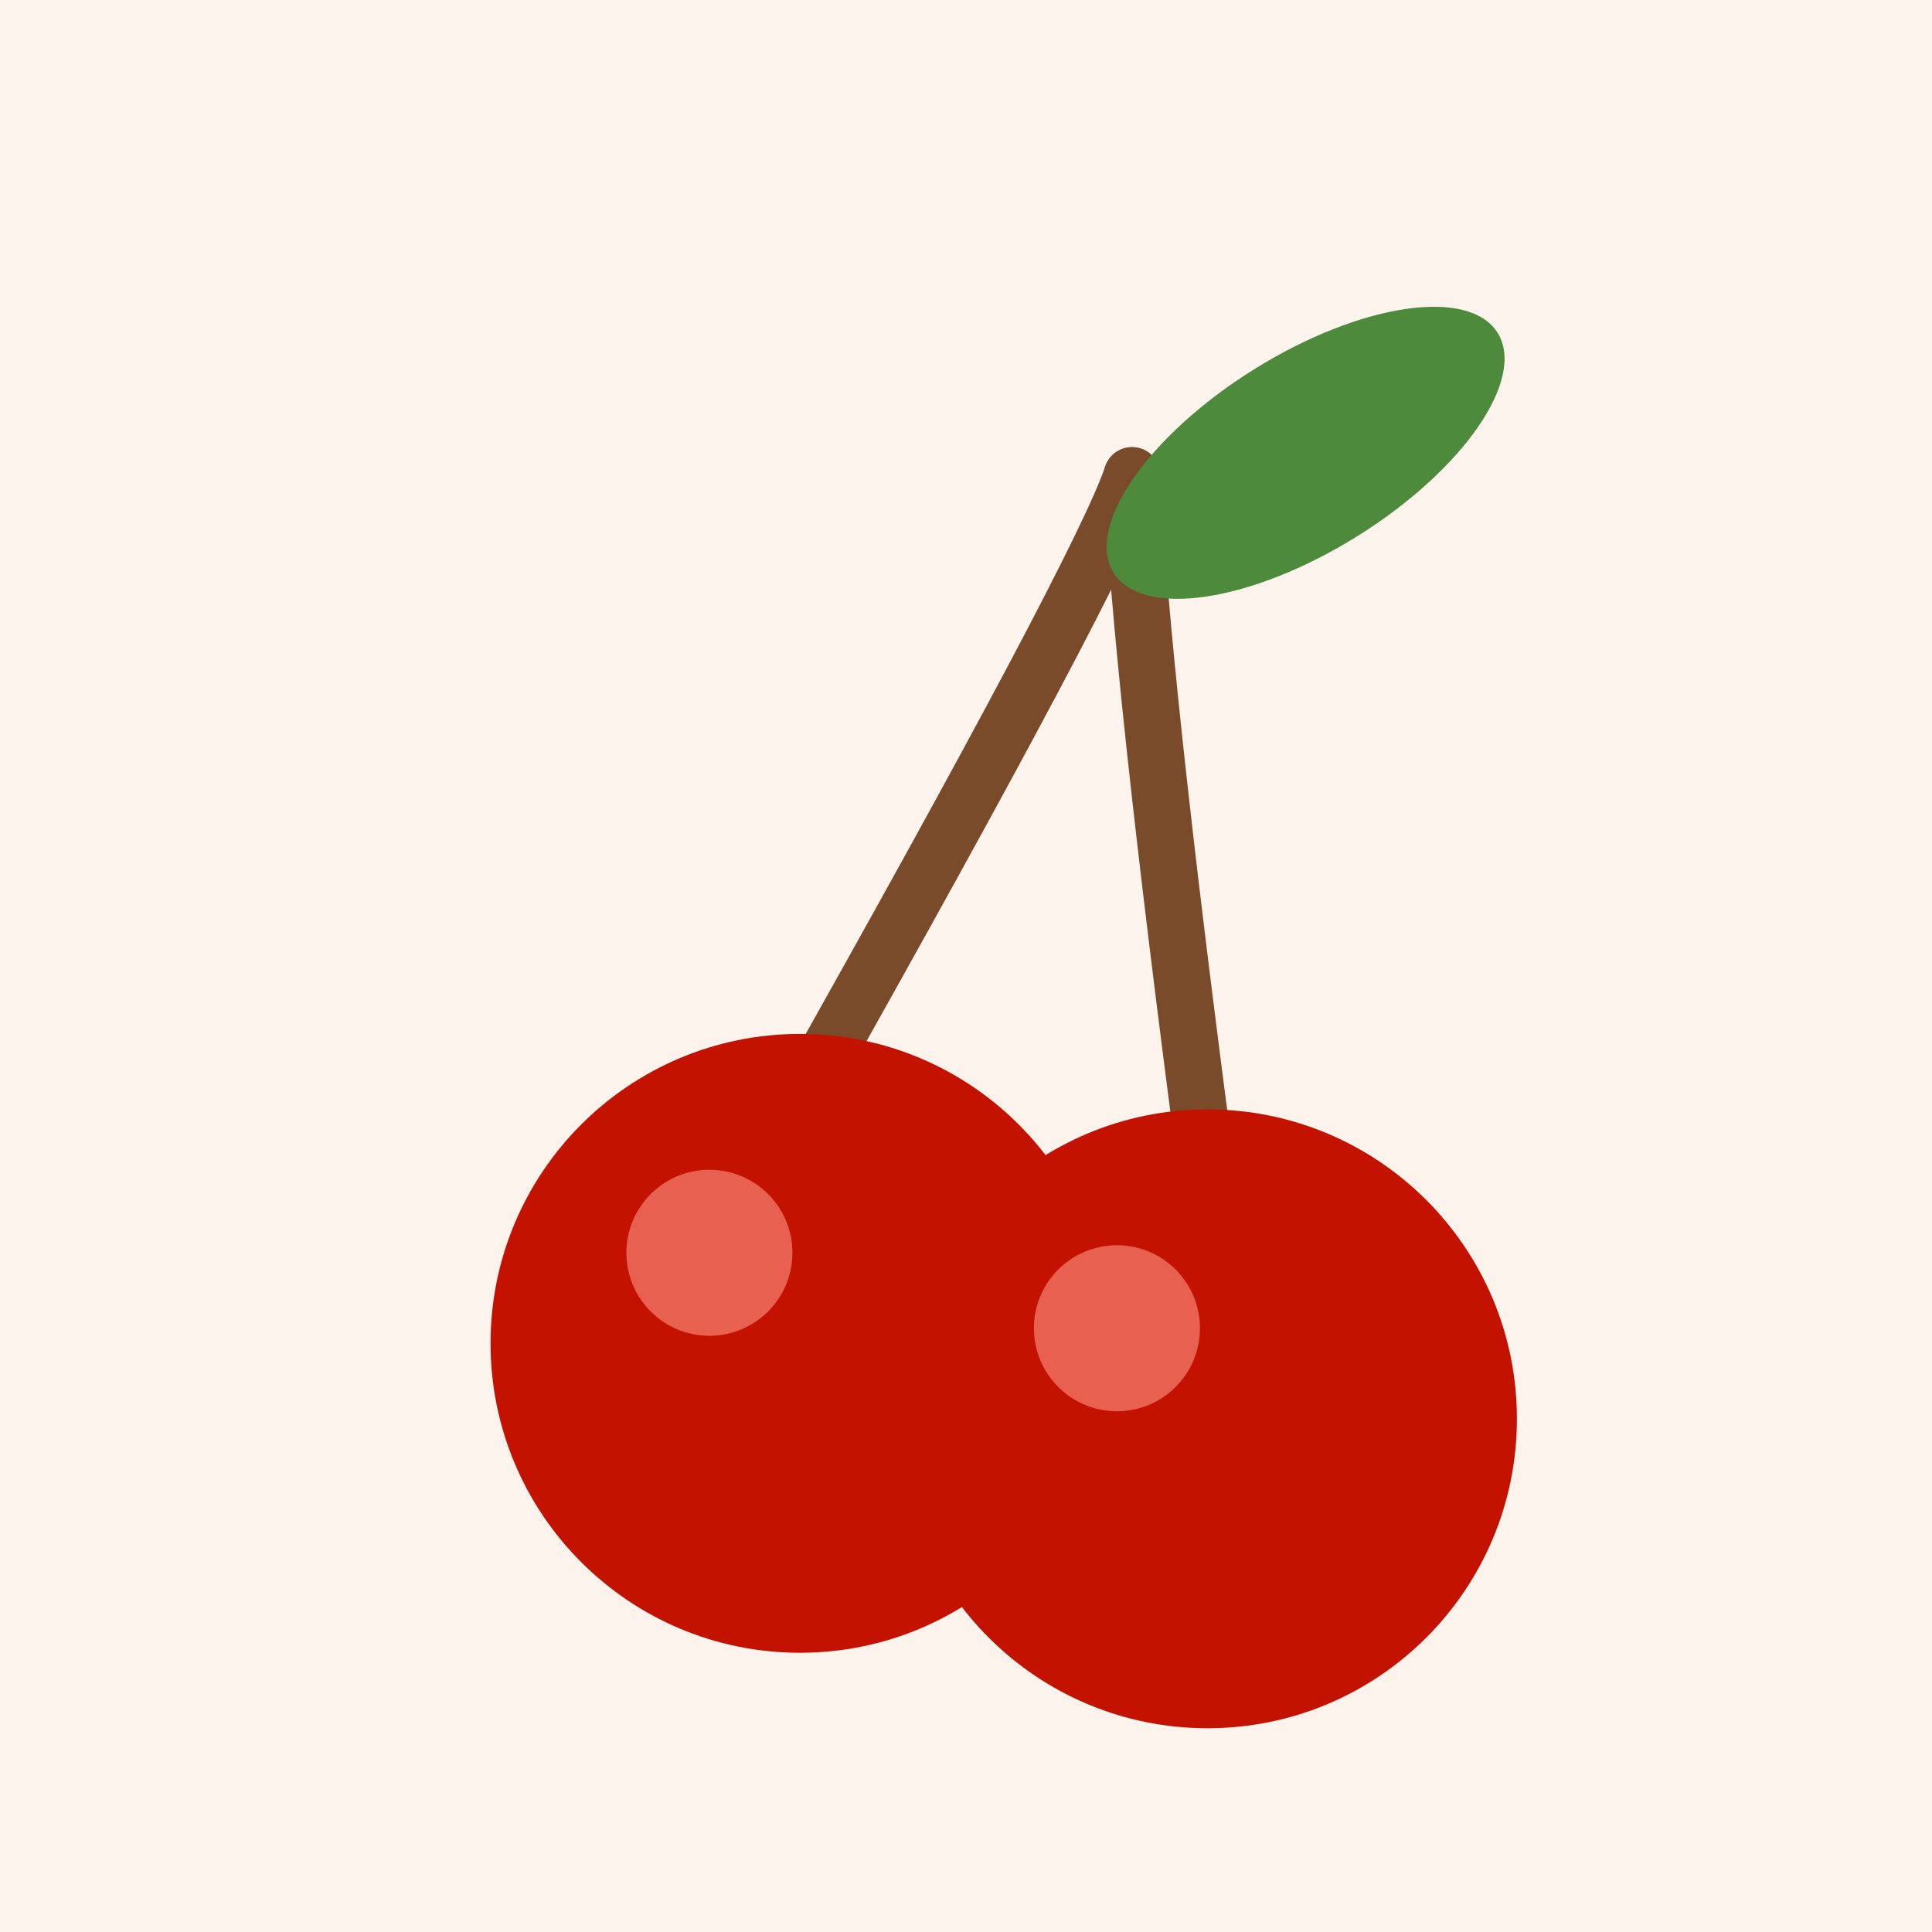
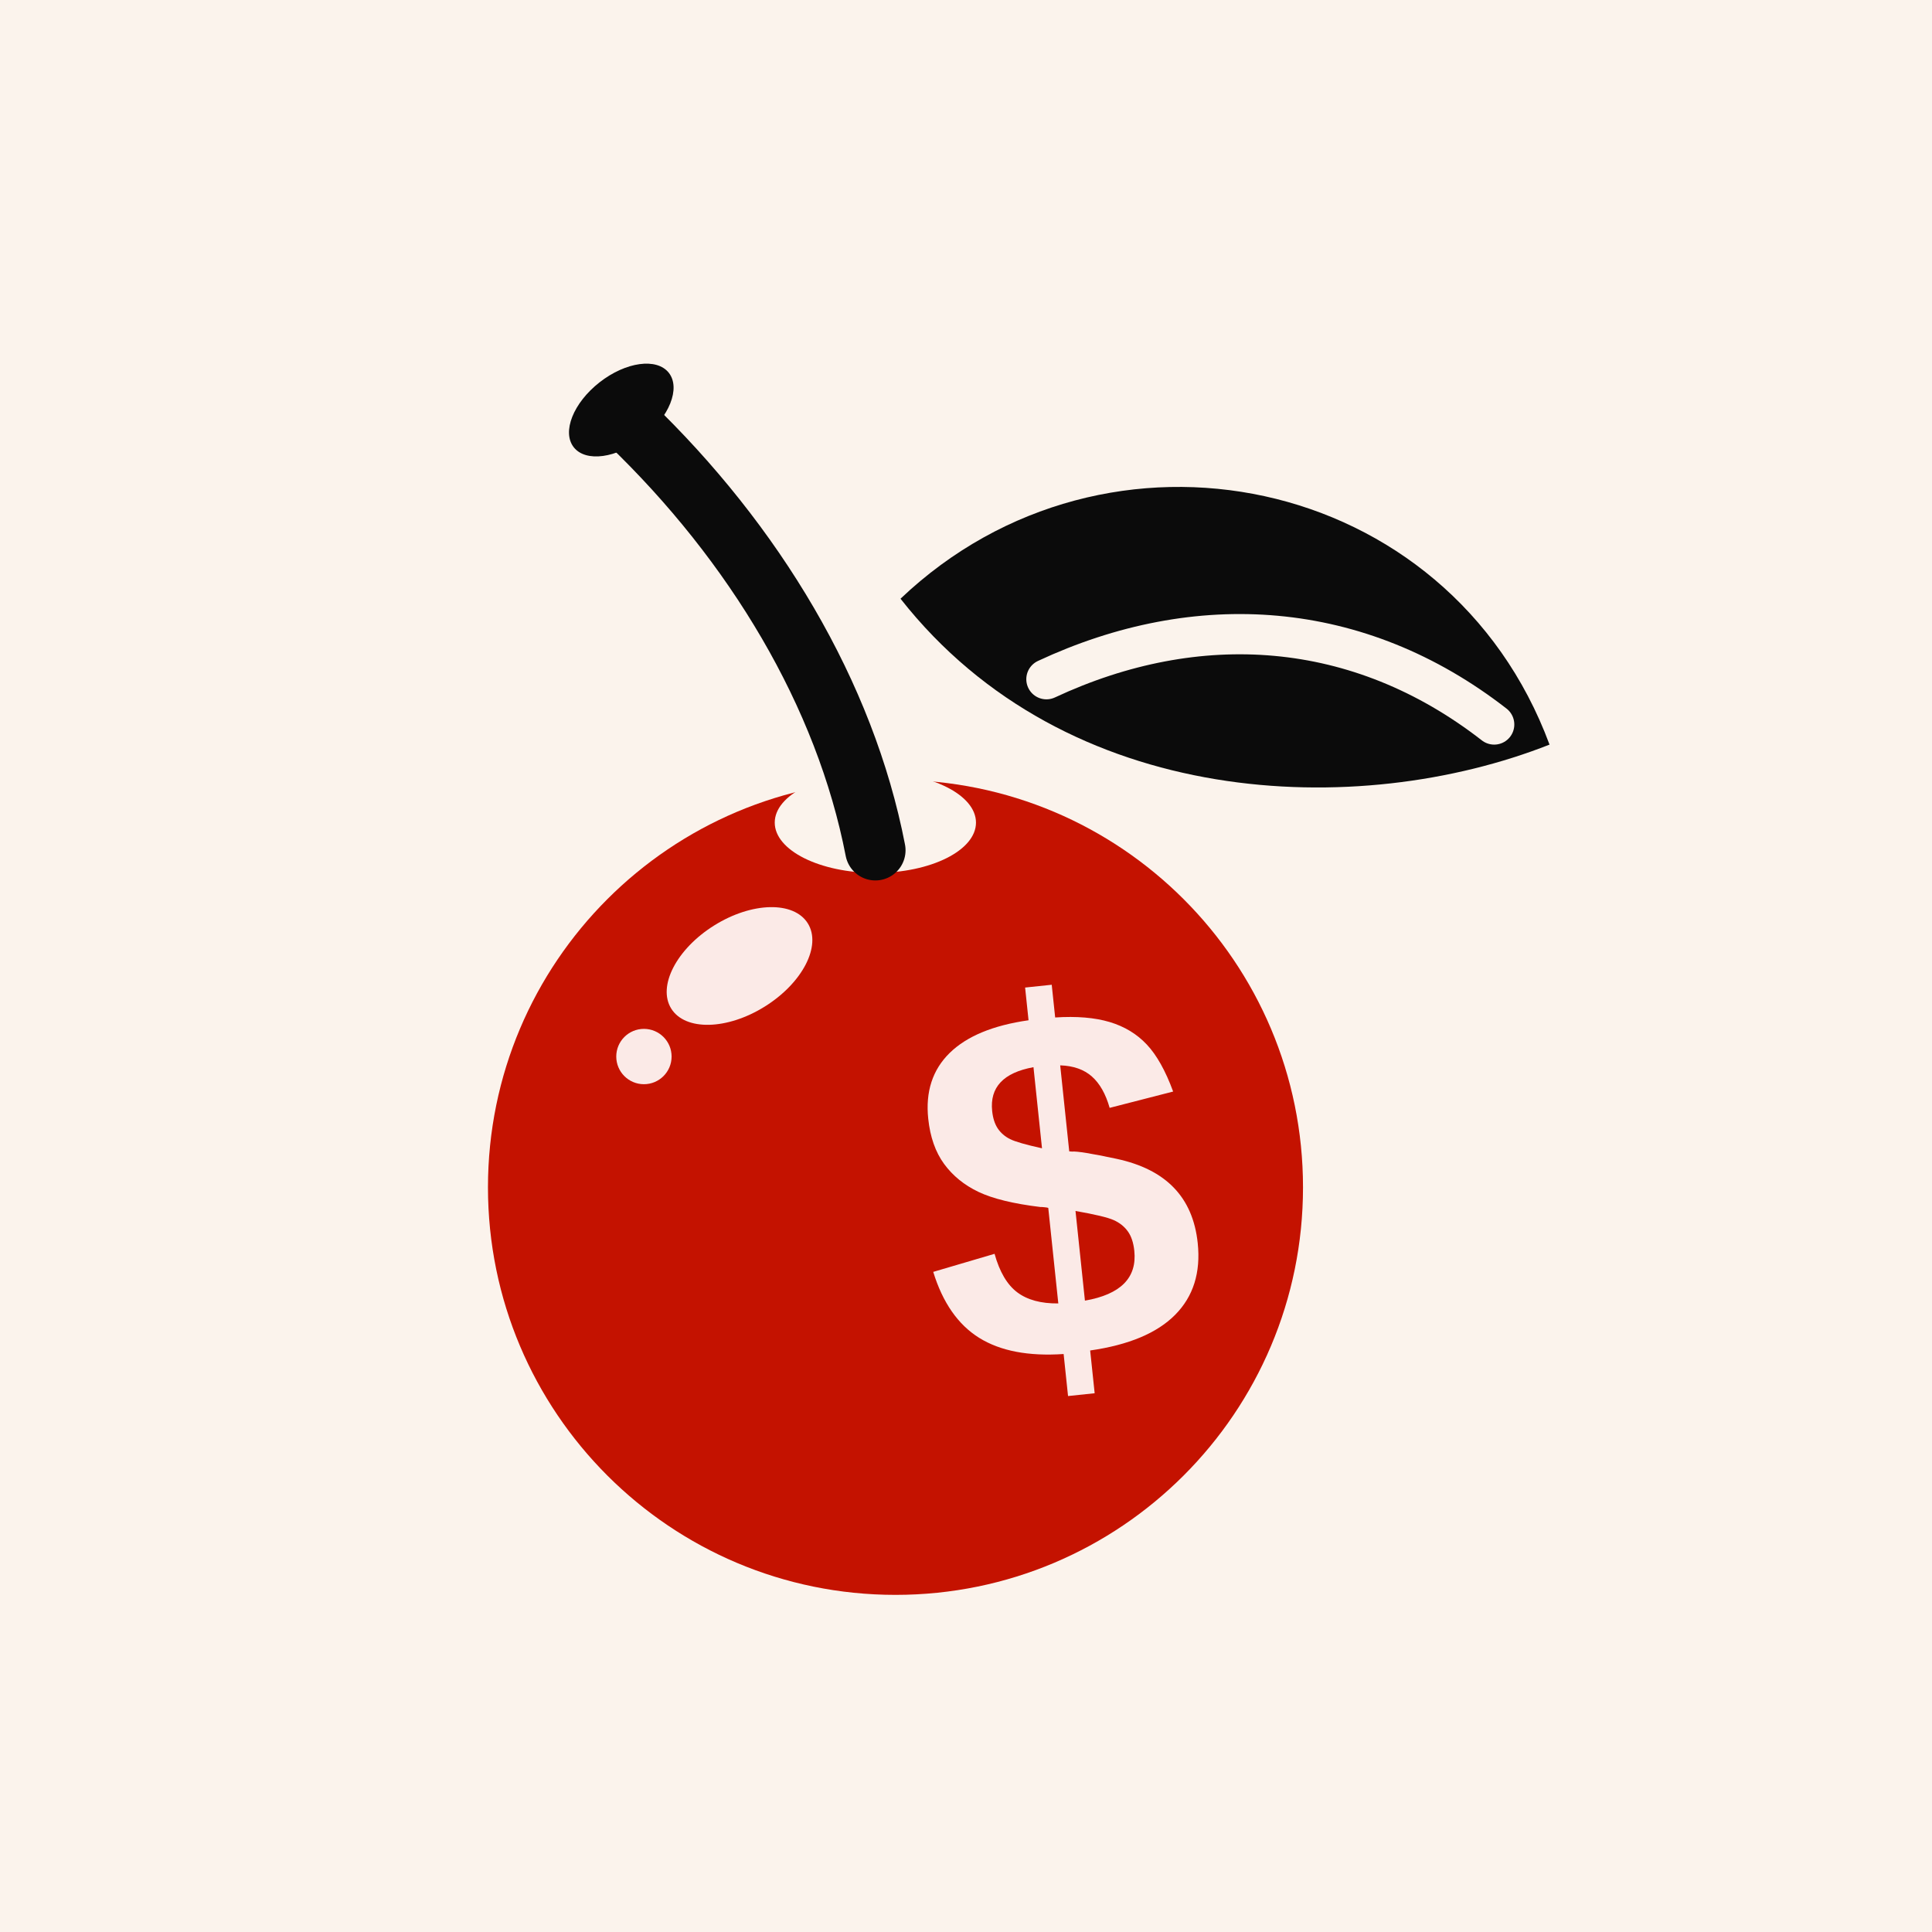
- <svg xmlns="http://www.w3.org/2000/svg" viewBox="0 0 512 512">
-   <rect width="512" height="512" fill="#FBF3EC" />
-   <g fill="none" stroke="#7A4B2B" stroke-width="15" stroke-linecap="round">
-     <path d="M212 292 Q 292 150 300 126" />
-     <path d="M320 312 Q 302 176 300 126" />
+ <svg xmlns="http://www.w3.org/2000/svg" viewBox="0 0 1024 1024" width="1024" height="1024">
+   <rect width="1024" height="1024" fill="#FBF3EC" />
+   <g transform="translate(165.3,112.0) scale(1.3333)">
+     <defs>
+       <mask id="leafmask">
+         <rect x="0" y="0" width="520" height="600" fill="white" />
+         <path d="M292 186 C 352 158, 416 162, 470 204" fill="none" stroke="black" stroke-width="16" stroke-linecap="round" />
+       </mask>
+       <mask id="cherrymask">
+         <rect x="0" y="0" width="520" height="600" fill="white" />
+         <ellipse cx="224" cy="243" rx="40" ry="20" fill="black" />
+       </mask>
+     </defs>
+     <circle cx="232" cy="388" r="162" fill="#C41200" mask="url(#cherrymask)" />
+     <g fill="#FBEAE7">
+       <ellipse cx="170" cy="300" rx="32" ry="19" transform="rotate(-32 170 300)" />
+       <circle cx="132" cy="336" r="11" />
+     </g>
+     <text x="298" y="456" text-anchor="middle" font-family="Arial, Helvetica, sans-serif" font-weight="700" font-size="200" fill="#FBEAE7" transform="rotate(-6 298 400)">$</text>
+     <path d="M 224 254 C 212 192, 176 132, 126 84" fill="none" stroke="#0B0B0B" stroke-width="24" stroke-linecap="round" />
+     <ellipse cx="123" cy="79" rx="24" ry="14" fill="#0B0B0B" transform="rotate(-38 123 79)" />
+     <path d="M 234 154 C 316 76, 452 104, 492 212 C 416 242, 300 238, 234 154 Z" fill="#0B0B0B" mask="url(#leafmask)" />
  </g>
-   <ellipse cx="346" cy="120" rx="60" ry="26" fill="#4E8A3C" transform="rotate(-32 346 120)" />
-   <circle cx="212" cy="356" r="82" fill="#C41200" />
-   <circle cx="320" cy="376" r="82" fill="#C41200" />
-   <circle cx="188" cy="332" r="22" fill="#E86050" />
-   <circle cx="296" cy="352" r="22" fill="#E86050" />
</svg>
